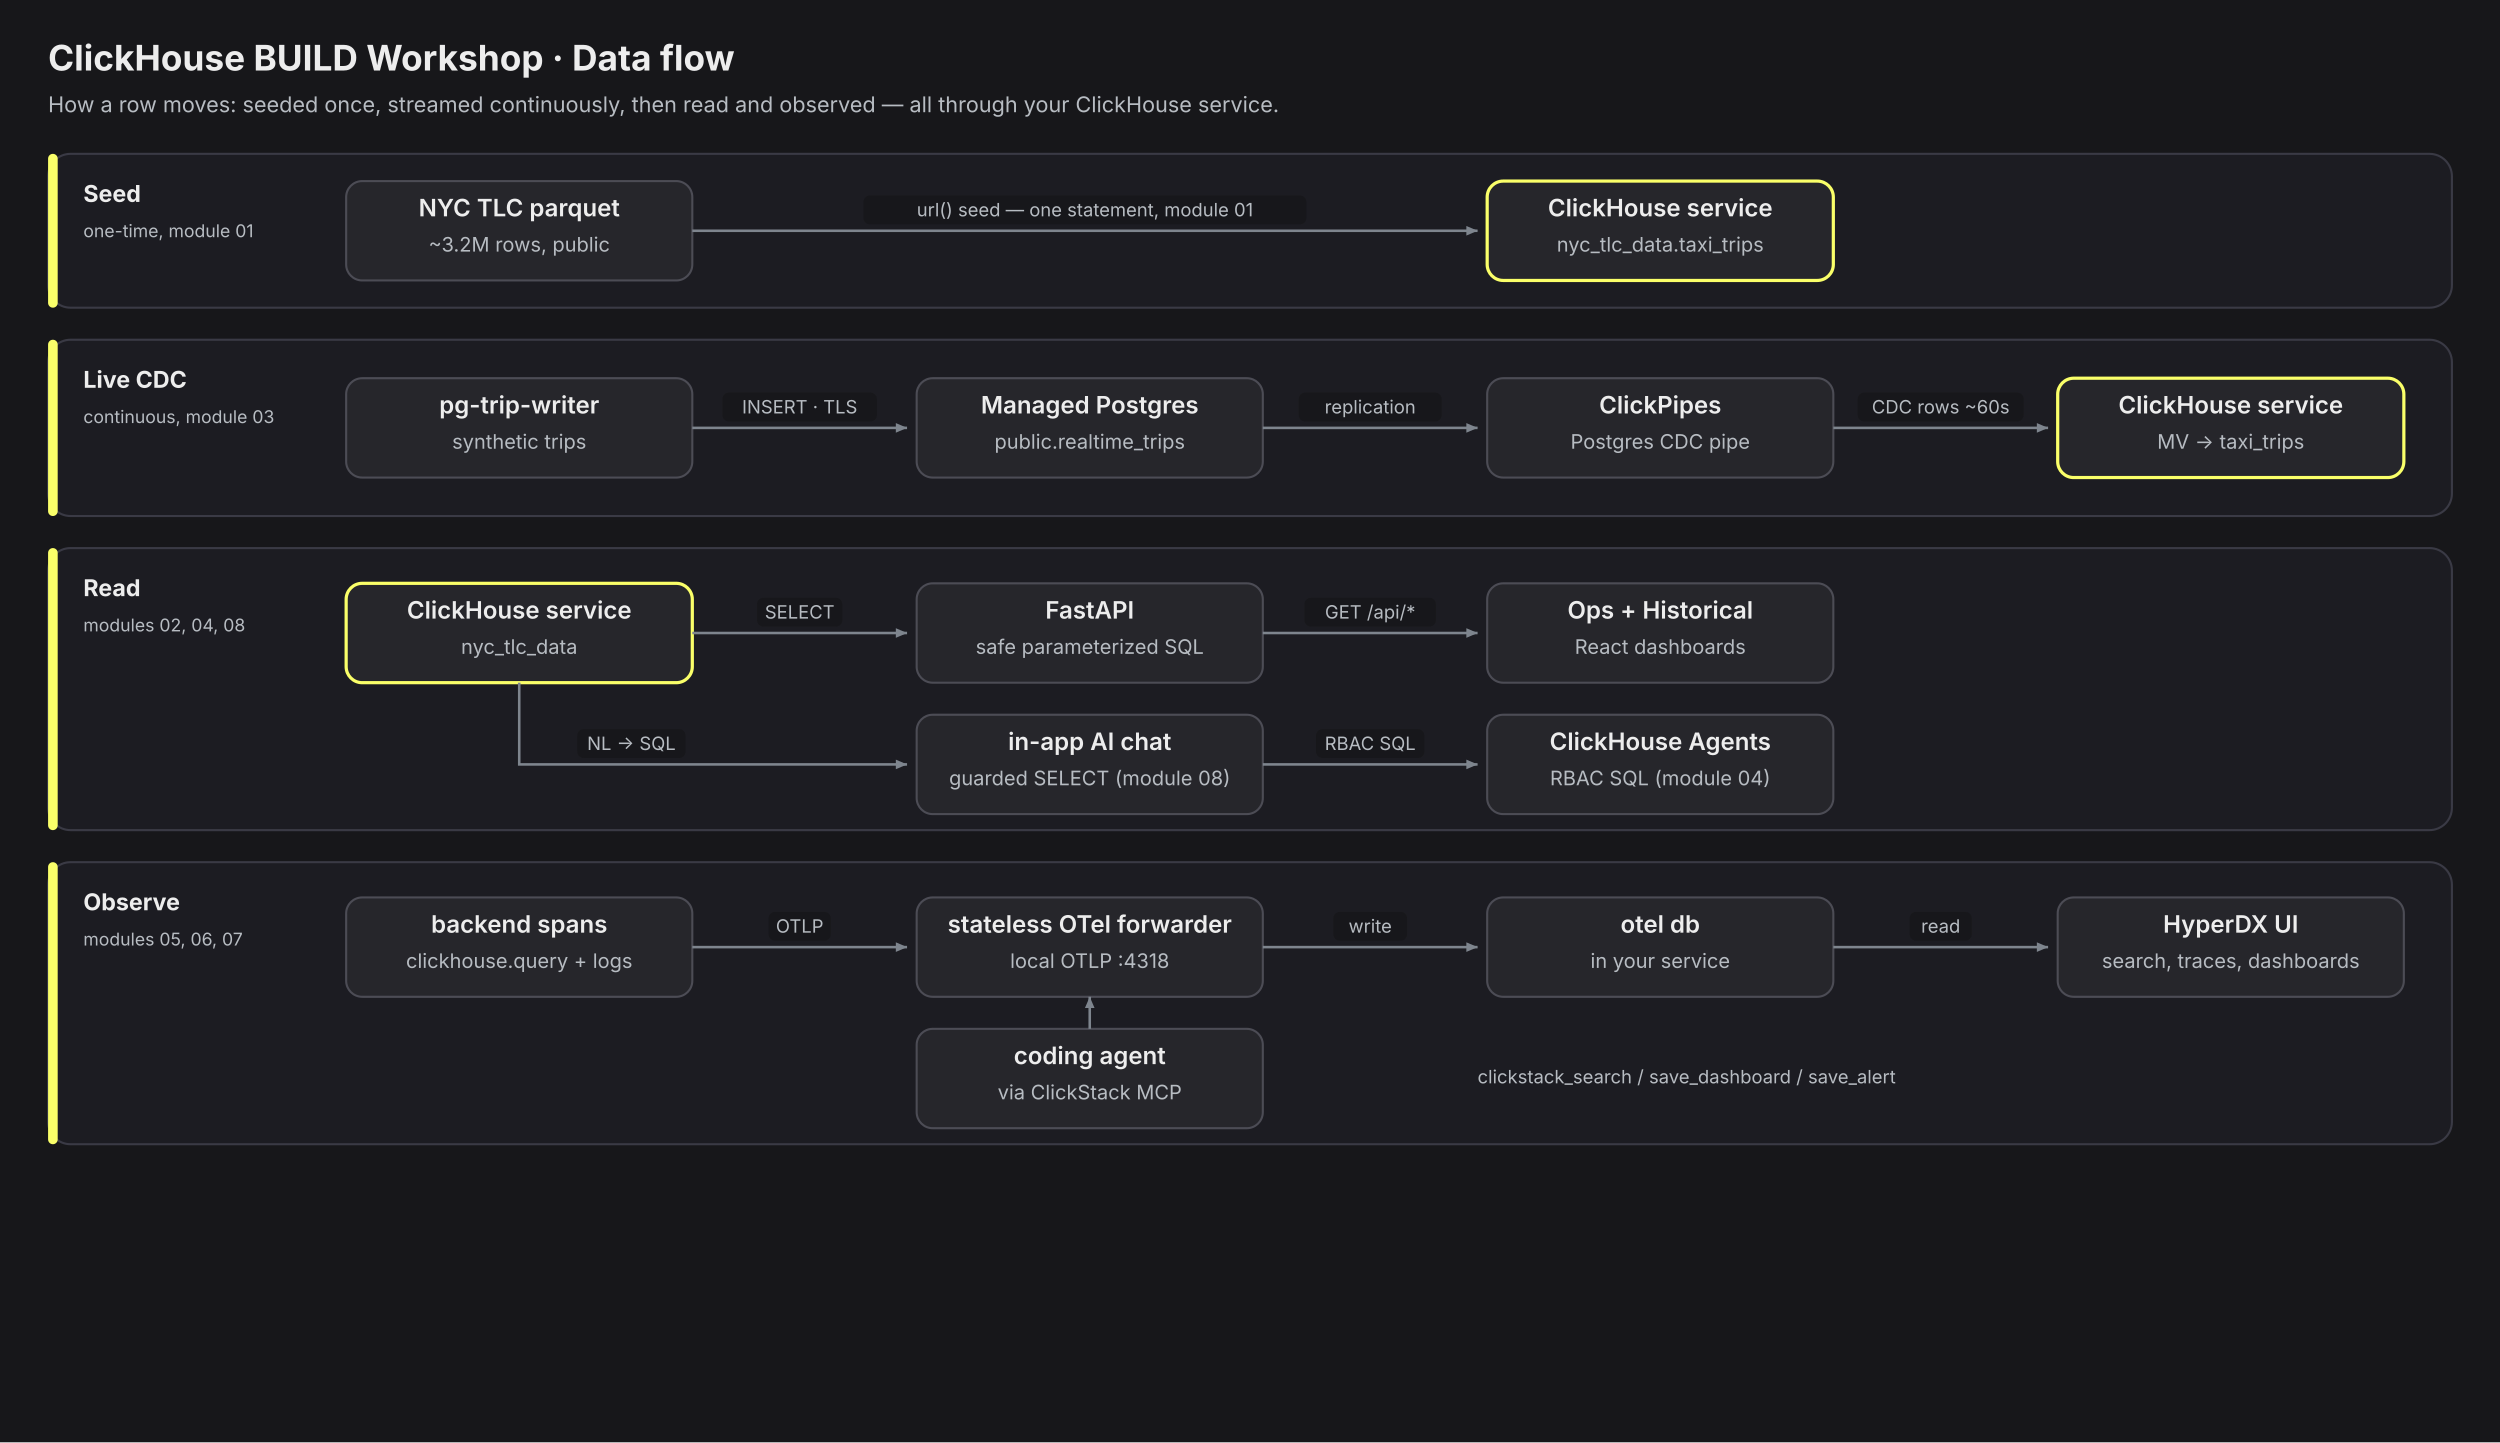
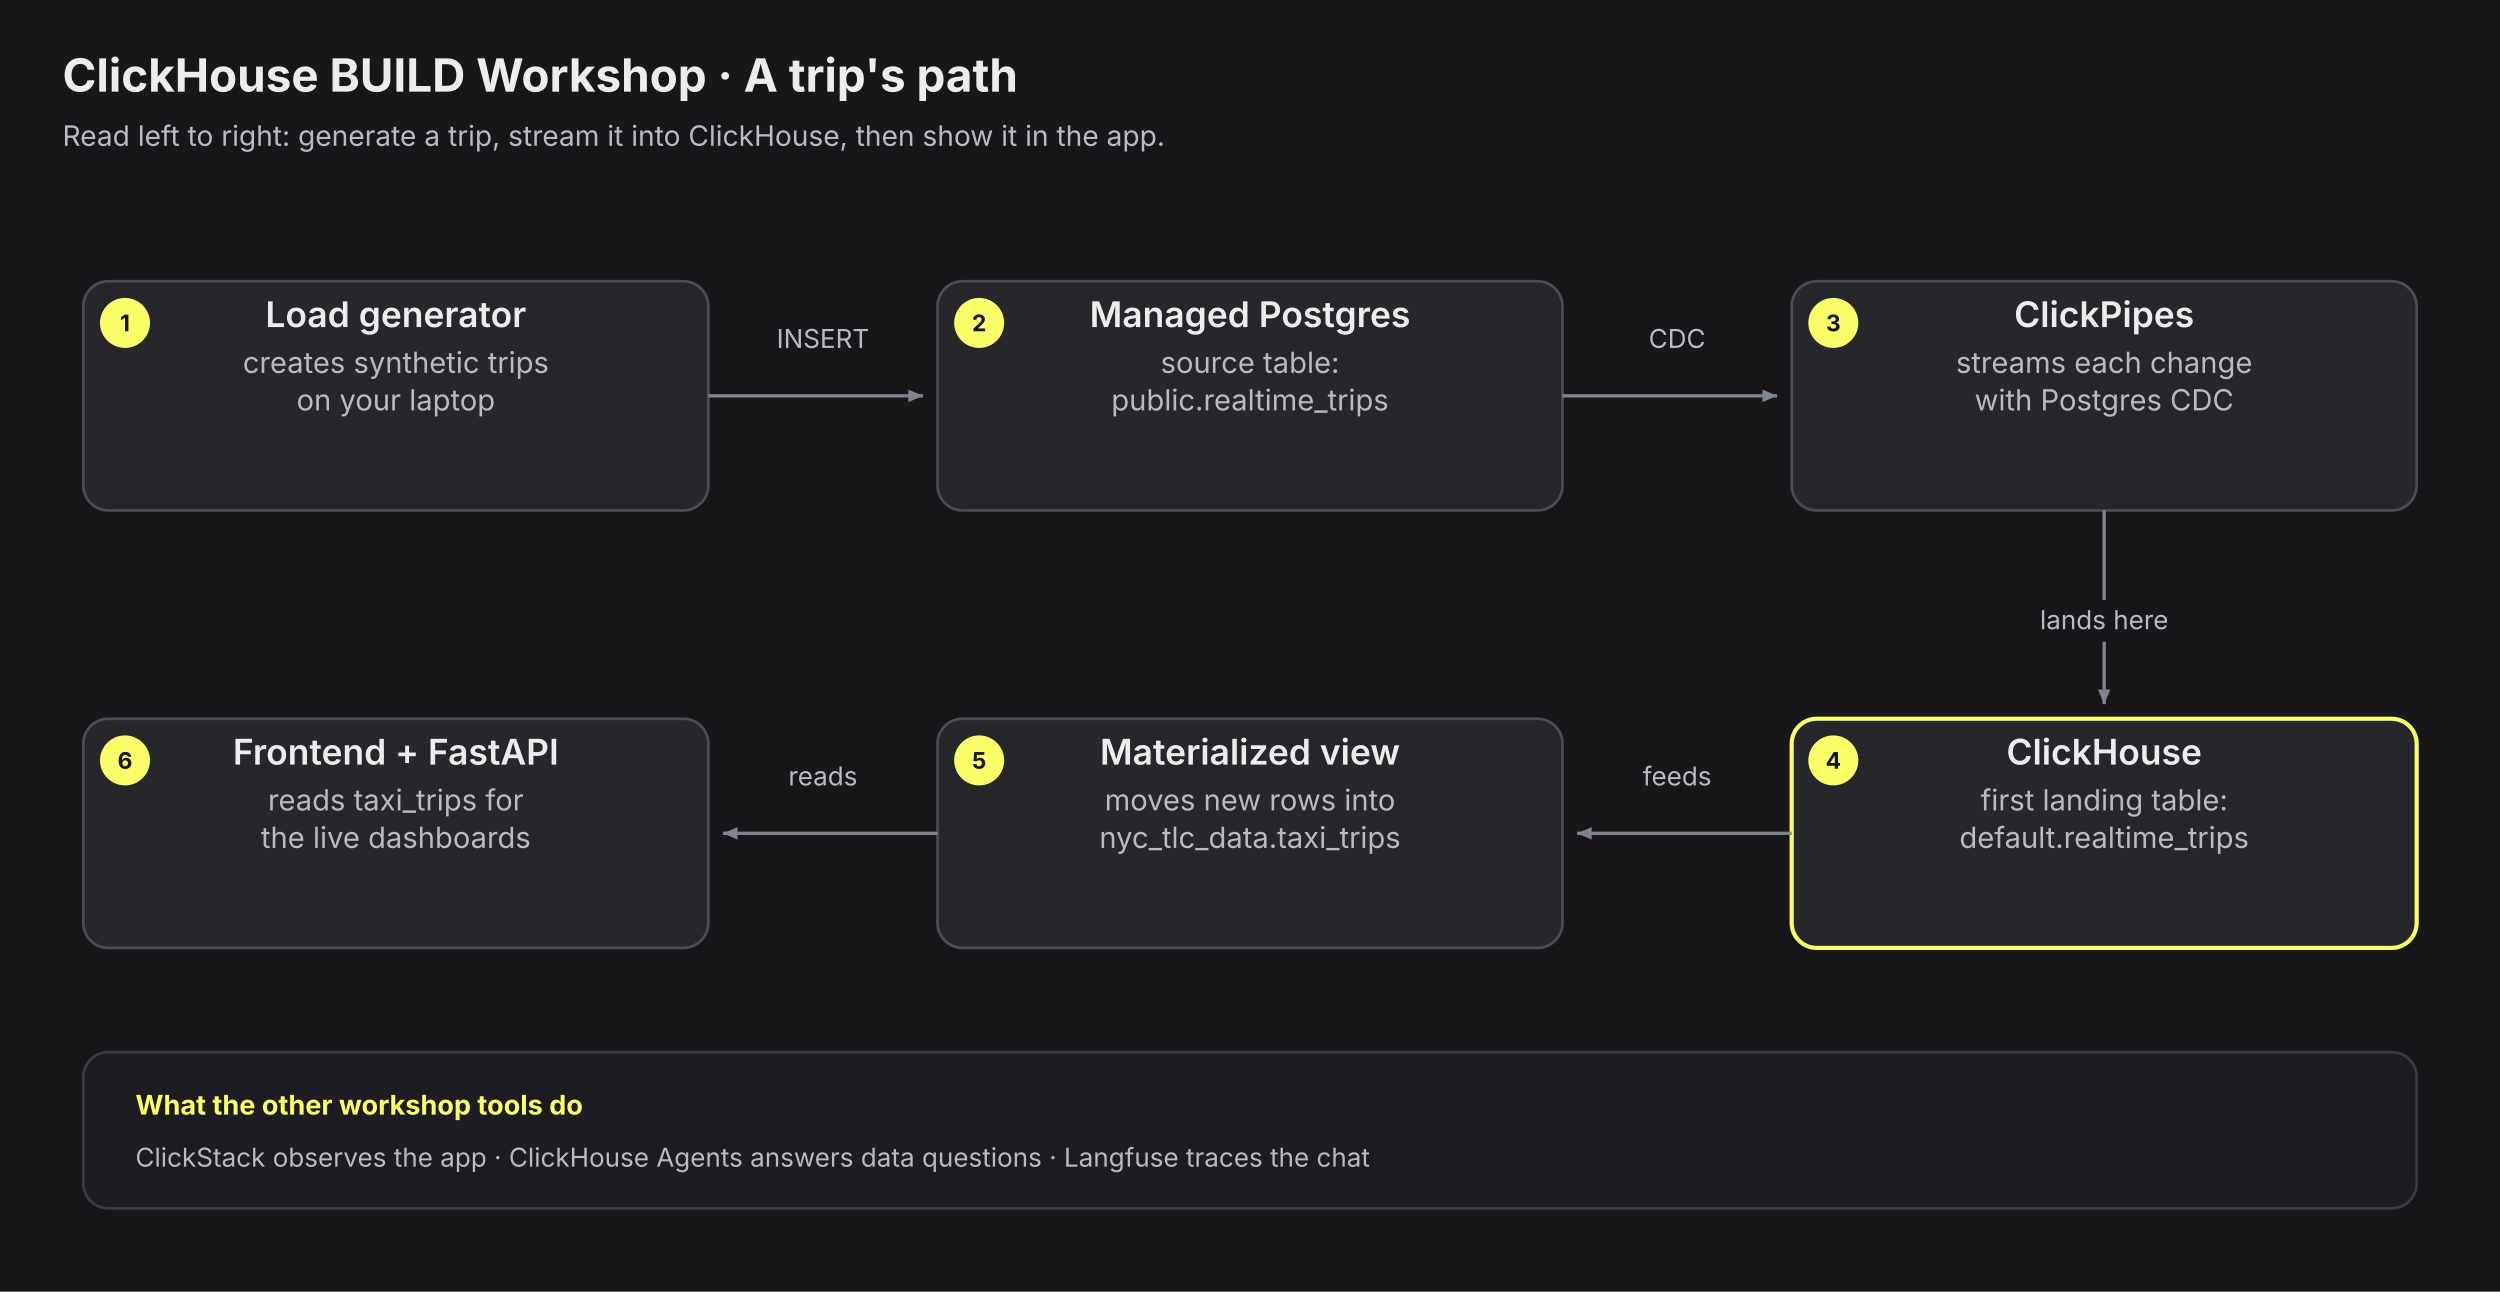
- <svg xmlns="http://www.w3.org/2000/svg" width="1560" height="900" viewBox="0 0 1560 900" font-family="Inter, -apple-system, Segoe UI, Roboto, sans-serif">
-   <rect x="0" y="0" width="1560" height="900" fill="#17171A" />
+ <svg xmlns="http://www.w3.org/2000/svg" width="1200" height="620" viewBox="0 0 1200 620" font-family="Inter, -apple-system, Segoe UI, Roboto, sans-serif">
+   <rect x="0" y="0" width="1200" height="620" fill="#17171A" />
  <defs>
    <marker id="arrow" markerWidth="9" markerHeight="9" refX="7" refY="3" orient="auto" markerUnits="userSpaceOnUse">
      <path d="M0,0 L7,3 L0,6 Z" fill="#7E858E" />
    </marker>
  </defs>
-   <text x="30" y="44" fill="#EDEDED" font-size="22" font-weight="700">ClickHouse BUILD Workshop · Data flow</text>
-   <text x="30" y="70" fill="#B7BCC2" font-size="13.5">How a row moves: seeded once, streamed continuously, then read and observed — all through your ClickHouse service.</text>
-   <rect x="30" y="96" width="1500" height="96" rx="14" fill="#1C1C22" stroke="#3A3A45" stroke-width="1.3" />
-   <rect x="30" y="96" width="6" height="96" rx="3" fill="#FAFF69" />
-   <text x="52" y="126" fill="#EDEDED" font-size="14.5" font-weight="700">Seed</text>
-   <text x="52" y="148" fill="#B7BCC2" font-size="11">one-time, module 01</text>
-   <rect x="216" y="113" width="216" height="62" rx="10" fill="#26262B" stroke="#4C4C55" stroke-width="1.3" />
-   <text x="324.0" y="135" fill="#EDEDED" font-size="15" font-weight="600" text-anchor="middle">NYC TLC parquet</text>
-   <text x="324.0" y="157" fill="#B7BCC2" font-size="12.5" text-anchor="middle">~3.2M rows, public</text>
-   <rect x="928" y="113" width="216" height="62" rx="10" fill="#26262B" stroke="#FAFF69" stroke-width="2" />
-   <text x="1036.0" y="135" fill="#EDEDED" font-size="15" font-weight="600" text-anchor="middle">ClickHouse service</text>
-   <text x="1036.0" y="157" fill="#B7BCC2" font-size="12.5" text-anchor="middle">nyc_tlc_data.taxi_trips</text>
-   <path d="M432,144 L922,144" fill="none" stroke="#7E858E" stroke-width="1.6" marker-end="url(#arrow)" />
-   <rect x="538.8" y="122.0" width="276.4" height="18" rx="4" fill="#17171A" opacity="0.92" />
-   <text x="677.0" y="135.0" fill="#B7BCC2" font-size="11.5" text-anchor="middle">url() seed — one statement, module 01</text>
-   <rect x="30" y="212" width="1500" height="110" rx="14" fill="#1C1C22" stroke="#3A3A45" stroke-width="1.3" />
-   <rect x="30" y="212" width="6" height="110" rx="3" fill="#FAFF69" />
-   <text x="52" y="242" fill="#EDEDED" font-size="14.5" font-weight="700">Live CDC</text>
-   <text x="52" y="264" fill="#B7BCC2" font-size="11">continuous, module 03</text>
-   <rect x="216" y="236" width="216" height="62" rx="10" fill="#26262B" stroke="#4C4C55" stroke-width="1.3" />
-   <text x="324.0" y="258" fill="#EDEDED" font-size="15" font-weight="600" text-anchor="middle">pg-trip-writer</text>
-   <text x="324.0" y="280" fill="#B7BCC2" font-size="12.5" text-anchor="middle">synthetic trips</text>
-   <rect x="572" y="236" width="216" height="62" rx="10" fill="#26262B" stroke="#4C4C55" stroke-width="1.3" />
-   <text x="680.0" y="258" fill="#EDEDED" font-size="15" font-weight="600" text-anchor="middle">Managed Postgres</text>
-   <text x="680.0" y="280" fill="#B7BCC2" font-size="12.5" text-anchor="middle">public.realtime_trips</text>
-   <rect x="928" y="236" width="216" height="62" rx="10" fill="#26262B" stroke="#4C4C55" stroke-width="1.3" />
-   <text x="1036.0" y="258" fill="#EDEDED" font-size="15" font-weight="600" text-anchor="middle">ClickPipes</text>
-   <text x="1036.0" y="280" fill="#B7BCC2" font-size="12.5" text-anchor="middle">Postgres CDC pipe</text>
-   <rect x="1284" y="236" width="216" height="62" rx="10" fill="#26262B" stroke="#FAFF69" stroke-width="2" />
-   <text x="1392.0" y="258" fill="#EDEDED" font-size="15" font-weight="600" text-anchor="middle">ClickHouse service</text>
-   <text x="1392.0" y="280" fill="#B7BCC2" font-size="12.5" text-anchor="middle">MV → taxi_trips</text>
-   <path d="M432,267 L566,267" fill="none" stroke="#7E858E" stroke-width="1.6" marker-end="url(#arrow)" />
-   <rect x="450.8" y="245.0" width="96.4" height="18" rx="4" fill="#17171A" opacity="0.92" />
-   <text x="499.0" y="258.0" fill="#B7BCC2" font-size="11.5" text-anchor="middle">INSERT · TLS</text>
-   <path d="M788,267 L922,267" fill="none" stroke="#7E858E" stroke-width="1.6" marker-end="url(#arrow)" />
-   <rect x="810.4" y="245.0" width="89.2" height="18" rx="4" fill="#17171A" opacity="0.92" />
-   <text x="855.0" y="258.0" fill="#B7BCC2" font-size="11.5" text-anchor="middle">replication</text>
-   <path d="M1144,267 L1278,267" fill="none" stroke="#7E858E" stroke-width="1.6" marker-end="url(#arrow)" />
-   <rect x="1159.2" y="245.0" width="103.6" height="18" rx="4" fill="#17171A" opacity="0.92" />
-   <text x="1211.0" y="258.0" fill="#B7BCC2" font-size="11.5" text-anchor="middle">CDC rows ~60s</text>
-   <rect x="30" y="342" width="1500" height="176" rx="14" fill="#1C1C22" stroke="#3A3A45" stroke-width="1.3" />
-   <rect x="30" y="342" width="6" height="176" rx="3" fill="#FAFF69" />
-   <text x="52" y="372" fill="#EDEDED" font-size="14.5" font-weight="700">Read</text>
-   <text x="52" y="394" fill="#B7BCC2" font-size="11">modules 02, 04, 08</text>
-   <rect x="216" y="364" width="216" height="62" rx="10" fill="#26262B" stroke="#FAFF69" stroke-width="2" />
-   <text x="324.0" y="386" fill="#EDEDED" font-size="15" font-weight="600" text-anchor="middle">ClickHouse service</text>
-   <text x="324.0" y="408" fill="#B7BCC2" font-size="12.5" text-anchor="middle">nyc_tlc_data</text>
-   <rect x="572" y="364" width="216" height="62" rx="10" fill="#26262B" stroke="#4C4C55" stroke-width="1.3" />
-   <text x="680.0" y="386" fill="#EDEDED" font-size="15" font-weight="600" text-anchor="middle">FastAPI</text>
-   <text x="680.0" y="408" fill="#B7BCC2" font-size="12.5" text-anchor="middle">safe parameterized SQL</text>
-   <rect x="928" y="364" width="216" height="62" rx="10" fill="#26262B" stroke="#4C4C55" stroke-width="1.3" />
-   <text x="1036.0" y="386" fill="#EDEDED" font-size="15" font-weight="600" text-anchor="middle">Ops + Historical</text>
-   <text x="1036.0" y="408" fill="#B7BCC2" font-size="12.5" text-anchor="middle">React dashboards</text>
-   <path d="M432,395 L566,395" fill="none" stroke="#7E858E" stroke-width="1.6" marker-end="url(#arrow)" />
-   <rect x="472.4" y="373.0" width="53.2" height="18" rx="4" fill="#17171A" opacity="0.92" />
-   <text x="499.0" y="386.0" fill="#B7BCC2" font-size="11.5" text-anchor="middle">SELECT</text>
-   <path d="M788,395 L922,395" fill="none" stroke="#7E858E" stroke-width="1.6" marker-end="url(#arrow)" />
-   <rect x="814.0" y="373.0" width="82.0" height="18" rx="4" fill="#17171A" opacity="0.92" />
-   <text x="855.0" y="386.0" fill="#B7BCC2" font-size="11.5" text-anchor="middle">GET /api/*</text>
-   <rect x="572" y="446" width="216" height="62" rx="10" fill="#26262B" stroke="#4C4C55" stroke-width="1.3" />
-   <text x="680.0" y="468" fill="#EDEDED" font-size="15" font-weight="600" text-anchor="middle">in-app AI chat</text>
-   <text x="680.0" y="490" fill="#B7BCC2" font-size="12.5" text-anchor="middle">guarded SELECT (module 08)</text>
-   <rect x="928" y="446" width="216" height="62" rx="10" fill="#26262B" stroke="#4C4C55" stroke-width="1.3" />
-   <text x="1036.0" y="468" fill="#EDEDED" font-size="15" font-weight="600" text-anchor="middle">ClickHouse Agents</text>
-   <text x="1036.0" y="490" fill="#B7BCC2" font-size="12.5" text-anchor="middle">RBAC SQL (module 04)</text>
-   <path d="M324.0,426 L324.0,477 L566,477" fill="none" stroke="#7E858E" stroke-width="1.6" marker-end="url(#arrow)" />
-   <rect x="360.2" y="455" width="67.6" height="18" rx="4" fill="#17171A" opacity="0.92" />
-   <text x="394.0" y="468" fill="#B7BCC2" font-size="11.5" text-anchor="middle">NL → SQL</text>
-   <path d="M788,477 L922,477" fill="none" stroke="#7E858E" stroke-width="1.6" marker-end="url(#arrow)" />
-   <rect x="821.2" y="455.0" width="67.6" height="18" rx="4" fill="#17171A" opacity="0.92" />
-   <text x="855.0" y="468.0" fill="#B7BCC2" font-size="11.5" text-anchor="middle">RBAC SQL</text>
-   <rect x="30" y="538" width="1500" height="176" rx="14" fill="#1C1C22" stroke="#3A3A45" stroke-width="1.3" />
-   <rect x="30" y="538" width="6" height="176" rx="3" fill="#FAFF69" />
-   <text x="52" y="568" fill="#EDEDED" font-size="14.5" font-weight="700">Observe</text>
-   <text x="52" y="590" fill="#B7BCC2" font-size="11">modules 05, 06, 07</text>
-   <rect x="216" y="560" width="216" height="62" rx="10" fill="#26262B" stroke="#4C4C55" stroke-width="1.3" />
-   <text x="324.0" y="582" fill="#EDEDED" font-size="15" font-weight="600" text-anchor="middle">backend spans</text>
-   <text x="324.0" y="604" fill="#B7BCC2" font-size="12.5" text-anchor="middle">clickhouse.query + logs</text>
-   <rect x="572" y="560" width="216" height="62" rx="10" fill="#26262B" stroke="#4C4C55" stroke-width="1.3" />
-   <text x="680.0" y="582" fill="#EDEDED" font-size="15" font-weight="600" text-anchor="middle">stateless OTel forwarder</text>
-   <text x="680.0" y="604" fill="#B7BCC2" font-size="12.5" text-anchor="middle">local OTLP :4318</text>
-   <rect x="928" y="560" width="216" height="62" rx="10" fill="#26262B" stroke="#4C4C55" stroke-width="1.3" />
-   <text x="1036.0" y="582" fill="#EDEDED" font-size="15" font-weight="600" text-anchor="middle">otel db</text>
-   <text x="1036.0" y="604" fill="#B7BCC2" font-size="12.5" text-anchor="middle">in your service</text>
-   <rect x="1284" y="560" width="216" height="62" rx="10" fill="#26262B" stroke="#4C4C55" stroke-width="1.3" />
-   <text x="1392.0" y="582" fill="#EDEDED" font-size="15" font-weight="600" text-anchor="middle">HyperDX UI</text>
-   <text x="1392.0" y="604" fill="#B7BCC2" font-size="12.5" text-anchor="middle">search, traces, dashboards</text>
-   <path d="M432,591 L566,591" fill="none" stroke="#7E858E" stroke-width="1.6" marker-end="url(#arrow)" />
-   <rect x="479.6" y="569.0" width="38.8" height="18" rx="4" fill="#17171A" opacity="0.92" />
-   <text x="499.0" y="582.0" fill="#B7BCC2" font-size="11.5" text-anchor="middle">OTLP</text>
-   <path d="M788,591 L922,591" fill="none" stroke="#7E858E" stroke-width="1.6" marker-end="url(#arrow)" />
-   <rect x="832.0" y="569.0" width="46.0" height="18" rx="4" fill="#17171A" opacity="0.92" />
-   <text x="855.0" y="582.0" fill="#B7BCC2" font-size="11.5" text-anchor="middle">write</text>
-   <path d="M1144,591 L1278,591" fill="none" stroke="#7E858E" stroke-width="1.6" marker-end="url(#arrow)" />
-   <rect x="1191.6" y="569.0" width="38.8" height="18" rx="4" fill="#17171A" opacity="0.92" />
-   <text x="1211.0" y="582.0" fill="#B7BCC2" font-size="11.5" text-anchor="middle">read</text>
-   <rect x="572" y="642" width="216" height="62" rx="10" fill="#26262B" stroke="#4C4C55" stroke-width="1.3" />
-   <text x="680.0" y="664" fill="#EDEDED" font-size="15" font-weight="600" text-anchor="middle">coding agent</text>
-   <text x="680.0" y="686" fill="#B7BCC2" font-size="12.5" text-anchor="middle">via ClickStack MCP</text>
-   <path d="M680.0,642 L680.0,622" fill="none" stroke="#7E858E" stroke-width="1.6" marker-end="url(#arrow)" />
-   <text x="922" y="676" fill="#B7BCC2" font-size="11.5">clickstack_search / save_dashboard / save_alert</text>
+   <text x="30" y="44" fill="#EDEDED" font-size="22" font-weight="700">ClickHouse BUILD Workshop · A trip's path</text>
+   <text x="30" y="70" fill="#B7BCC2" font-size="13.5">Read left to right: generate a trip, stream it into ClickHouse, then show it in the app.</text>
+   <rect x="40" y="135" width="300" height="110" rx="12" fill="#26262B" stroke="#4C4C55" stroke-width="1.3" />
+   <text x="190.0" y="157" fill="#EDEDED" font-size="17" font-weight="600" text-anchor="middle">Load generator</text>
+   <text x="190.0" y="179" fill="#B7BCC2" font-size="14" text-anchor="middle">creates synthetic trips</text>
+   <text x="190.0" y="197" fill="#B7BCC2" font-size="14" text-anchor="middle">on your laptop</text>
+   <circle cx="60" cy="155" r="12" fill="#FAFF69" />
+   <text x="60" y="159" fill="#17171A" font-size="11" font-weight="700" text-anchor="middle">1</text>
+   <rect x="450" y="135" width="300" height="110" rx="12" fill="#26262B" stroke="#4C4C55" stroke-width="1.3" />
+   <text x="600.0" y="157" fill="#EDEDED" font-size="17" font-weight="600" text-anchor="middle">Managed Postgres</text>
+   <text x="600.0" y="179" fill="#B7BCC2" font-size="14" text-anchor="middle">source table:</text>
+   <text x="600.0" y="197" fill="#B7BCC2" font-size="14" text-anchor="middle">public.realtime_trips</text>
+   <circle cx="470" cy="155" r="12" fill="#FAFF69" />
+   <text x="470" y="159" fill="#17171A" font-size="11" font-weight="700" text-anchor="middle">2</text>
+   <rect x="860" y="135" width="300" height="110" rx="12" fill="#26262B" stroke="#4C4C55" stroke-width="1.3" />
+   <text x="1010.0" y="157" fill="#EDEDED" font-size="17" font-weight="600" text-anchor="middle">ClickPipes</text>
+   <text x="1010.0" y="179" fill="#B7BCC2" font-size="14" text-anchor="middle">streams each change</text>
+   <text x="1010.0" y="197" fill="#B7BCC2" font-size="14" text-anchor="middle">with Postgres CDC</text>
+   <circle cx="880" cy="155" r="12" fill="#FAFF69" />
+   <text x="880" y="159" fill="#17171A" font-size="11" font-weight="700" text-anchor="middle">3</text>
+   <rect x="860" y="345" width="300" height="110" rx="12" fill="#26262B" stroke="#FAFF69" stroke-width="2" />
+   <text x="1010.0" y="367" fill="#EDEDED" font-size="17" font-weight="600" text-anchor="middle">ClickHouse</text>
+   <text x="1010.0" y="389" fill="#B7BCC2" font-size="14" text-anchor="middle">first landing table:</text>
+   <text x="1010.0" y="407" fill="#B7BCC2" font-size="14" text-anchor="middle">default.realtime_trips</text>
+   <circle cx="880" cy="365" r="12" fill="#FAFF69" />
+   <text x="880" y="369" fill="#17171A" font-size="11" font-weight="700" text-anchor="middle">4</text>
+   <rect x="450" y="345" width="300" height="110" rx="12" fill="#26262B" stroke="#4C4C55" stroke-width="1.3" />
+   <text x="600.0" y="367" fill="#EDEDED" font-size="17" font-weight="600" text-anchor="middle">Materialized view</text>
+   <text x="600.0" y="389" fill="#B7BCC2" font-size="14" text-anchor="middle">moves new rows into</text>
+   <text x="600.0" y="407" fill="#B7BCC2" font-size="14" text-anchor="middle">nyc_tlc_data.taxi_trips</text>
+   <circle cx="470" cy="365" r="12" fill="#FAFF69" />
+   <text x="470" y="369" fill="#17171A" font-size="11" font-weight="700" text-anchor="middle">5</text>
+   <rect x="40" y="345" width="300" height="110" rx="12" fill="#26262B" stroke="#4C4C55" stroke-width="1.3" />
+   <text x="190.0" y="367" fill="#EDEDED" font-size="17" font-weight="600" text-anchor="middle">Frontend + FastAPI</text>
+   <text x="190.0" y="389" fill="#B7BCC2" font-size="14" text-anchor="middle">reads taxi_trips for</text>
+   <text x="190.0" y="407" fill="#B7BCC2" font-size="14" text-anchor="middle">the live dashboards</text>
+   <circle cx="60" cy="365" r="12" fill="#FAFF69" />
+   <text x="60" y="369" fill="#17171A" font-size="11" font-weight="700" text-anchor="middle">6</text>
+   <path d="M340,190 L443,190" fill="none" stroke="#7E858E" stroke-width="1.6" marker-end="url(#arrow)" />
+   <rect x="368.4" y="153" width="53.2" height="20" rx="4" fill="#17171A" />
+   <text x="395" y="167" fill="#B7BCC2" font-size="12.5" text-anchor="middle">INSERT</text>
+   <path d="M750,190 L853,190" fill="none" stroke="#7E858E" stroke-width="1.6" marker-end="url(#arrow)" />
+   <rect x="789.2" y="153" width="31.6" height="20" rx="4" fill="#17171A" />
+   <text x="805" y="167" fill="#B7BCC2" font-size="12.5" text-anchor="middle">CDC</text>
+   <path d="M1010,245 L1010,338" fill="none" stroke="#7E858E" stroke-width="1.6" marker-end="url(#arrow)" />
+   <rect x="969.0" y="288" width="82.0" height="20" rx="4" fill="#17171A" />
+   <text x="1010" y="302" fill="#B7BCC2" font-size="12.5" text-anchor="middle">lands here</text>
+   <path d="M860,400 L757,400" fill="none" stroke="#7E858E" stroke-width="1.6" marker-end="url(#arrow)" />
+   <rect x="782.0" y="363" width="46.0" height="20" rx="4" fill="#17171A" />
+   <text x="805" y="377" fill="#B7BCC2" font-size="12.5" text-anchor="middle">feeds</text>
+   <path d="M450,400 L347,400" fill="none" stroke="#7E858E" stroke-width="1.6" marker-end="url(#arrow)" />
+   <rect x="372.0" y="363" width="46.0" height="20" rx="4" fill="#17171A" />
+   <text x="395" y="377" fill="#B7BCC2" font-size="12.5" text-anchor="middle">reads</text>
+   <rect x="40" y="505" width="1120" height="75" rx="12" fill="#1C1C22" stroke="#3A3A45" stroke-width="1.3" />
+   <text x="65" y="535" fill="#FAFF69" font-size="13" font-weight="700">What the other workshop tools do</text>
+   <text x="65" y="560" fill="#B7BCC2" font-size="12.5">ClickStack observes the app · ClickHouse Agents answers data questions · Langfuse traces the chat</text>
</svg>
